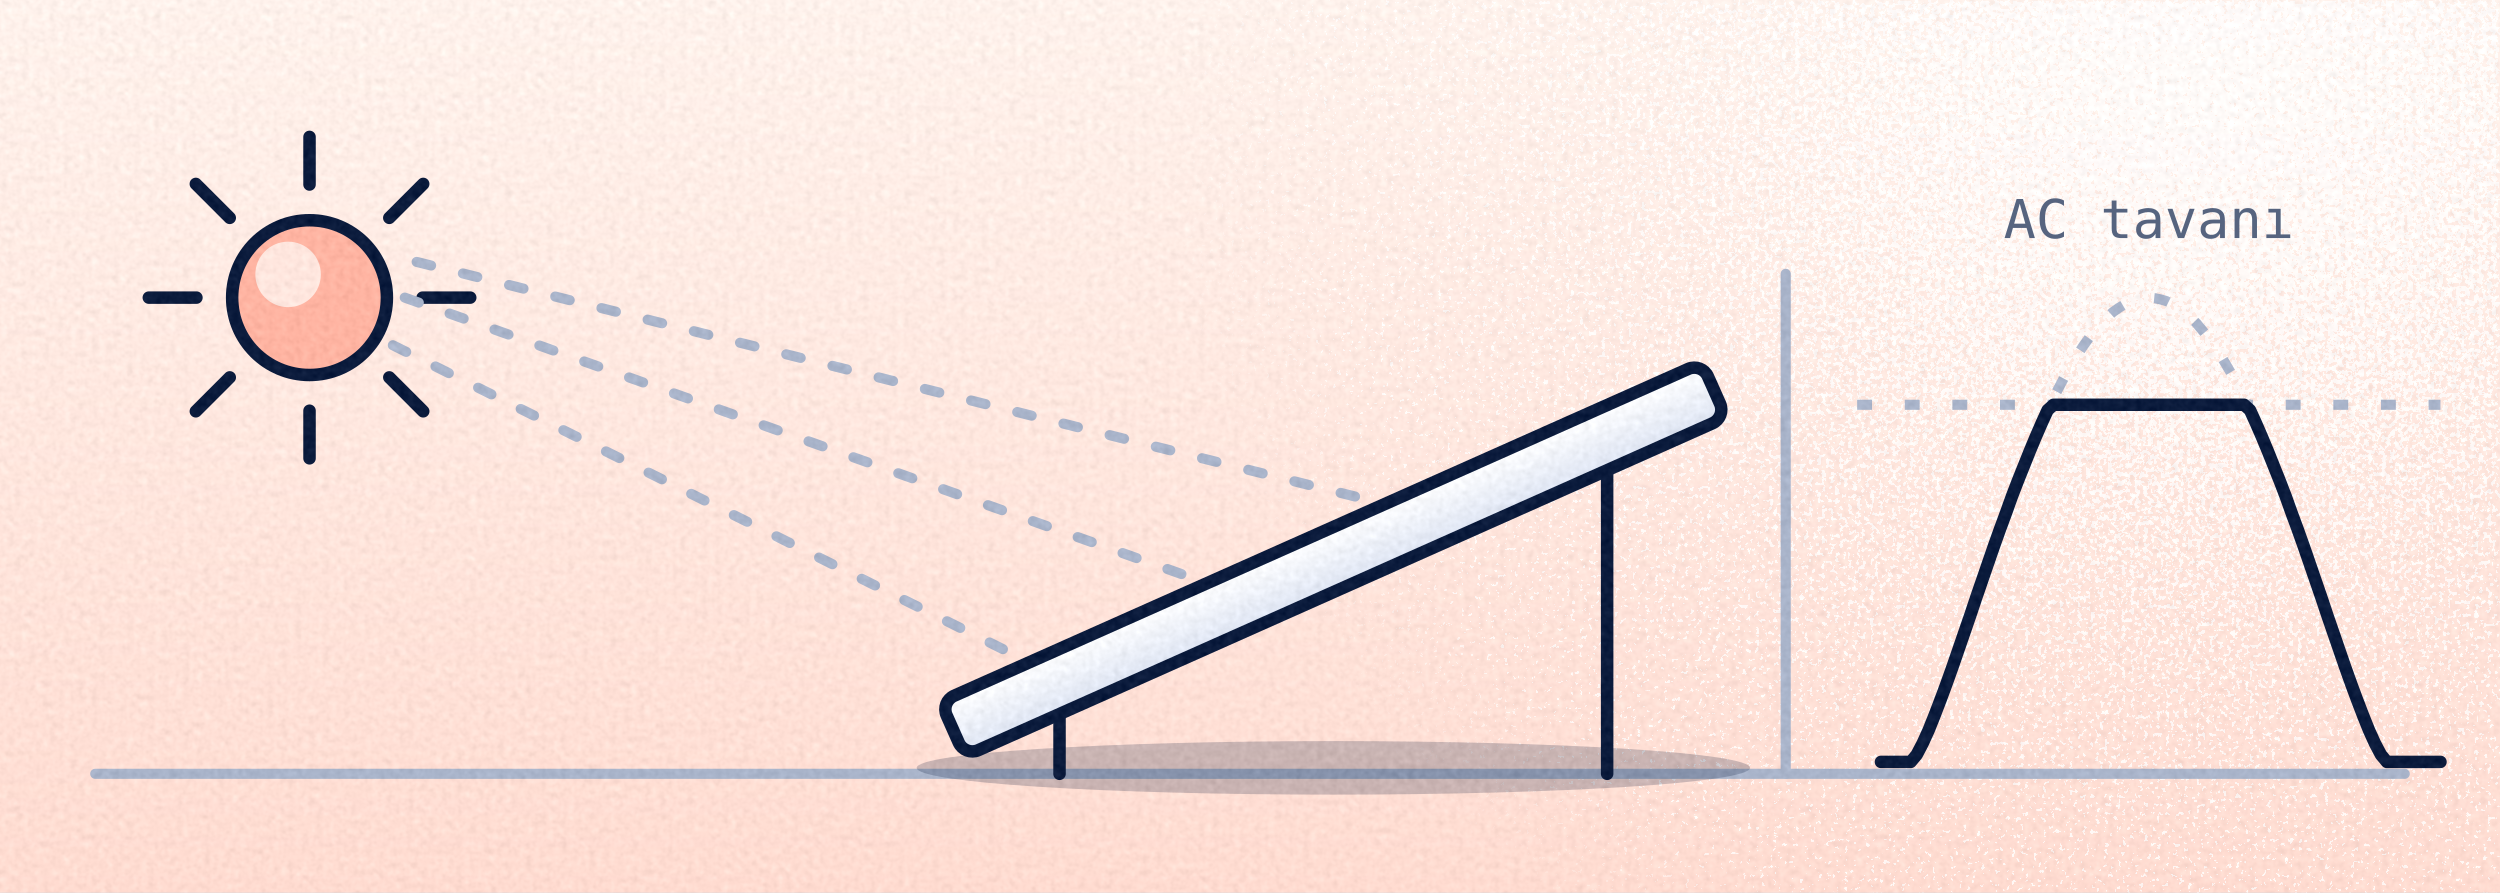
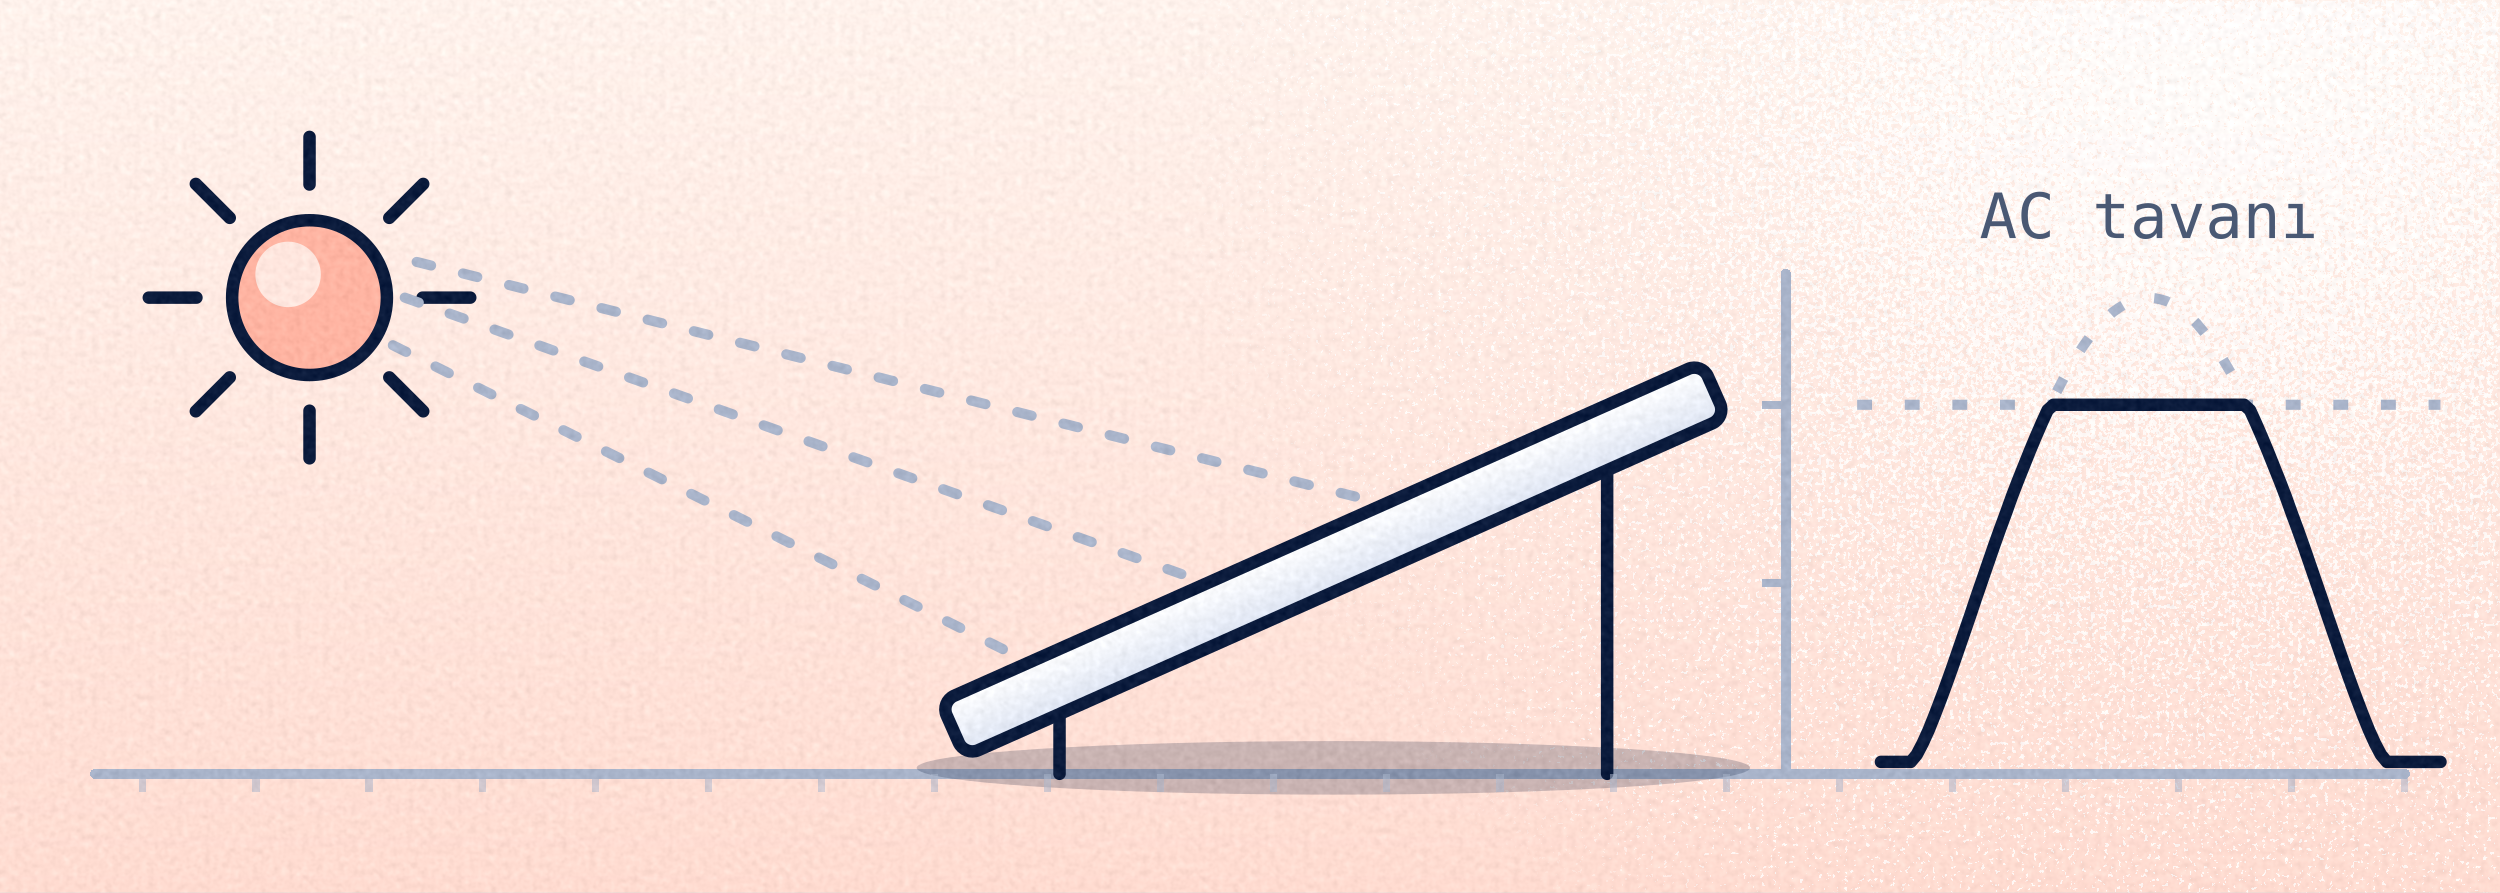
<svg xmlns="http://www.w3.org/2000/svg" viewBox="0 0 420 150" preserveAspectRatio="xMidYMid slice" aria-hidden="true" focusable="false">
  <g filter="url(#s1-gr)">
    <defs>
      <filter id="s1-gr" x="0" y="0" width="100%" height="100%" color-interpolation-filters="sRGB">
        <feTurbulence type="fractalNoise" baseFrequency="0.85" numOctaves="2" seed="3" result="t" />
        <feColorMatrix in="t" type="matrix" values="0.333 0.333 0.333 0 0  0.333 0.333 0.333 0 0  0.333 0.333 0.333 0 0  0 0 0 0 1" result="gri" />
        <feComposite in="SourceGraphic" in2="gri" operator="arithmetic" k1="0" k2="1" k3="0.16" k4="-0.080" result="k" />
        <feComposite in="k" in2="SourceGraphic" operator="in" />
      </filter>
      <linearGradient id="s1-zm" x1="0" y1="0" x2="0" y2="1">
        <stop offset="0" stop-color="#FFF2EC" />
        <stop offset="1" stop-color="#FFDBD0" />
      </linearGradient>
      <radialGradient id="s1-hg" gradientUnits="userSpaceOnUse" cx="370" cy="15" r="176">
        <stop offset="0.000" stop-color="#fff" stop-opacity="1.000" />
        <stop offset="0.125" stop-color="#fff" stop-opacity="0.829" />
        <stop offset="0.250" stop-color="#fff" stop-opacity="0.668" />
        <stop offset="0.375" stop-color="#fff" stop-opacity="0.518" />
        <stop offset="0.500" stop-color="#fff" stop-opacity="0.379" />
        <stop offset="0.625" stop-color="#fff" stop-opacity="0.253" />
        <stop offset="0.750" stop-color="#fff" stop-opacity="0.144" />
        <stop offset="0.875" stop-color="#fff" stop-opacity="0.054" />
        <stop offset="1.000" stop-color="#fff" stop-opacity="0.000" />
      </radialGradient>
      <filter id="s1-hf" x="189.2" y="-165.4" width="360.8" height="360.8" filterUnits="userSpaceOnUse" color-interpolation-filters="sRGB">
        <feGaussianBlur in="SourceAlpha" stdDeviation="0.4" result="b" />
        <feTurbulence type="fractalNoise" baseFrequency="1.35" numOctaves="3" seed="17" result="t" />
        <feColorMatrix in="t" type="matrix" values="0 0 0 0 0  0 0 0 0 0  0 0 0 0 0  2.2 0 0 0 -0.600" result="nA" />
        <feComposite in="b" in2="nA" operator="arithmetic" k1="0" k2="1" k3="-1" k4="0.0" result="fark" />
        <feComponentTransfer in="fark" result="e">
          <feFuncA type="linear" slope="15" intercept="0" />
        </feComponentTransfer>
        <feFlood flood-color="#FFFFFF" />
        <feComposite in2="e" operator="in" />
      </filter>
    </defs>
    <rect vector-effect="non-scaling-stroke" width="420" height="150" fill="url(#s1-zm)" />
    <circle vector-effect="non-scaling-stroke" cx="370" cy="15" r="176" fill="url(#s1-hg)" filter="url(#s1-hf)" opacity="0.73" />
-     <path vector-effect="non-scaling-stroke" d="M16 130H404" stroke="#A9B4CA" stroke-width="1.7" stroke-linecap="round" />
+     <path vector-effect="non-scaling-stroke" d="M16 130H404" shape-rendering="crispEdges" stroke="#A9B4CA" stroke-width="1.7" stroke-linecap="round" />
    <circle vector-effect="non-scaling-stroke" cx="52" cy="50" r="13" fill="#FFB4A2" stroke="#0B1B3C" stroke-width="2.1" />
    <circle vector-effect="non-scaling-stroke" cx="48.4" cy="46.1" r="5.5" fill="#FFEFE9" opacity=".85" />
    <path vector-effect="non-scaling-stroke" d="M71,50L79,50" stroke="#0B1B3C" stroke-width="2.1" stroke-linecap="round" />
    <path vector-effect="non-scaling-stroke" d="M65.4,63.4L71.1,69.1" stroke="#0B1B3C" stroke-width="2.1" stroke-linecap="round" />
    <path vector-effect="non-scaling-stroke" d="M52,69L52,77" stroke="#0B1B3C" stroke-width="2.1" stroke-linecap="round" />
    <path vector-effect="non-scaling-stroke" d="M38.6,63.4L32.9,69.1" stroke="#0B1B3C" stroke-width="2.1" stroke-linecap="round" />
    <path vector-effect="non-scaling-stroke" d="M33,50L25,50" stroke="#0B1B3C" stroke-width="2.1" stroke-linecap="round" />
    <path vector-effect="non-scaling-stroke" d="M38.6,36.6L32.9,30.9" stroke="#0B1B3C" stroke-width="2.1" stroke-linecap="round" />
    <path vector-effect="non-scaling-stroke" d="M52,31L52,23" stroke="#0B1B3C" stroke-width="2.1" stroke-linecap="round" />
    <path vector-effect="non-scaling-stroke" d="M65.4,36.6L71.1,30.9" stroke="#0B1B3C" stroke-width="2.1" stroke-linecap="round" />
    <path vector-effect="non-scaling-stroke" d="M66 58L174 111.8M68 50L204 98.4M70 44L234 85" stroke="#A9B4CA" stroke-width="1.7" stroke-dasharray="2.5 5.5" stroke-linecap="round" />
    <ellipse vector-effect="non-scaling-stroke" cx="224" cy="129" rx="70" ry="4.5" fill="#0B1B3C" opacity="0.22" />
    <path vector-effect="non-scaling-stroke" d="M178 118V130M270 77V130" stroke="#0B1B3C" stroke-width="2.1" stroke-linecap="round" />
    <defs>
      <linearGradient id="s1-pg" x1="0" y1="0" x2="0" y2="1">
        <stop offset="0" stop-color="#FFFFFF" />
        <stop offset="1" stop-color="#DCE3F2" />
      </linearGradient>
    </defs>
    <rect vector-effect="non-scaling-stroke" x="-70" y="-5" width="140" height="10" rx="2.5" transform="translate(224 94) rotate(-24)" fill="url(#s1-pg)" stroke="#0B1B3C" stroke-width="2.1" />
-     <path vector-effect="non-scaling-stroke" d="M300 130V46" stroke="#A9B4CA" stroke-width="1.7" stroke-linecap="round" />
+     <path vector-effect="non-scaling-stroke" d="M300 130V46" stroke="#A9B4CA" stroke-width="1.7" stroke-linecap="round" shape-rendering="crispEdges" />
+     <path vector-effect="non-scaling-stroke" d="M296 68h4M296 98h4" stroke="#A9B4CA" stroke-width="1.4" shape-rendering="crispEdges" />
    <path vector-effect="non-scaling-stroke" d="M312 68H410" stroke="#A9B4CA" stroke-width="1.7" stroke-dasharray="2.5 5.5" />
    <path vector-effect="non-scaling-stroke" d="M316,128 L317,128 L318,128 L319,128 L320,128 L321,128 L322,126.8 L323,124.9 L324,122.7 L325,120.2 L326,117.6 L327,114.9 L328,112.1 L329,109.2 L330,106.3 L331,103.4 L332,100.4 L333,97.5 L334,94.6 L335,91.7 L336,88.9 L337,86.2 L338,83.4 L339,80.8 L340,78.3 L341,75.8 L342,73.4 L343,71.1 L344,68.9 L345,66.8 L346,64.9 L347,63 L348,61.3 L349,59.6 L350,58.1 L351,56.7 L352,55.5 L353,54.3 L354,53.3 L355,52.4 L356,51.7 L357,51.1 L358,50.6 L359,50.3 L360,50.1 L361,50 L362,50.1 L363,50.3 L364,50.6 L365,51.1 L366,51.7 L367,52.4 L368,53.3 L369,54.3 L370,55.5 L371,56.7 L372,58.1 L373,59.6 L374,61.3 L375,63 L376,64.9 L377,66.8 L378,68.9 L379,71.1 L380,73.4 L381,75.8 L382,78.3 L383,80.8 L384,83.4 L385,86.2 L386,88.9 L387,91.7 L388,94.6 L389,97.5 L390,100.4 L391,103.4 L392,106.3 L393,109.2 L394,112.1 L395,114.9 L396,117.6 L397,120.2 L398,122.7 L399,124.9 L400,126.8 L401,128 L402,128 L403,128 L404,128 L405,128 L406,128 L407,128 L408,128 L409,128 L410,128" fill="none" stroke="#A9B4CA" stroke-width="1.7" stroke-dasharray="2.5 5.5" />
    <path vector-effect="non-scaling-stroke" d="M316,128 L317,128 L318,128 L319,128 L320,128 L321,128 L322,126.8 L323,124.9 L324,122.7 L325,120.2 L326,117.6 L327,114.9 L328,112.1 L329,109.2 L330,106.3 L331,103.4 L332,100.4 L333,97.5 L334,94.6 L335,91.7 L336,88.9 L337,86.2 L338,83.4 L339,80.8 L340,78.3 L341,75.8 L342,73.4 L343,71.1 L344,68.9 L345,68 L346,68 L347,68 L348,68 L349,68 L350,68 L351,68 L352,68 L353,68 L354,68 L355,68 L356,68 L357,68 L358,68 L359,68 L360,68 L361,68 L362,68 L363,68 L364,68 L365,68 L366,68 L367,68 L368,68 L369,68 L370,68 L371,68 L372,68 L373,68 L374,68 L375,68 L376,68 L377,68 L378,68.9 L379,71.1 L380,73.4 L381,75.8 L382,78.3 L383,80.8 L384,83.4 L385,86.2 L386,88.9 L387,91.7 L388,94.6 L389,97.5 L390,100.4 L391,103.4 L392,106.3 L393,109.2 L394,112.1 L395,114.9 L396,117.6 L397,120.2 L398,122.7 L399,124.9 L400,126.8 L401,128 L402,128 L403,128 L404,128 L405,128 L406,128 L407,128 L408,128 L409,128 L410,128" fill="none" stroke="#0B1B3C" stroke-width="2.1" stroke-linejoin="round" stroke-linecap="round" />
+     <path vector-effect="non-scaling-stroke" d="M24 130v3M43 130v3M62 130v3M81 130v3M100 130v3M119 130v3M138 130v3M157 130v3M176 130v3M195 130v3M214 130v3M233 130v3M252 130v3M271 130v3M290 130v3M309 130v3M328 130v3M347 130v3M366 130v3M385 130v3M404 130v3" stroke="#A9B4CA" stroke-opacity=".55" stroke-width="1.2" shape-rendering="crispEdges" />
  </g>
-   <text x="361" y="40" font-family="IBM Plex Mono, ui-monospace, monospace" font-size="9" fill="#56647F" text-anchor="middle">AC tavanı</text>
+   <text x="361" y="40" font-family="IBM Plex Mono, ui-monospace, monospace" font-size="10.5" font-weight="500" fill="#4A5974" text-anchor="middle">AC tavanı</text>
</svg>
